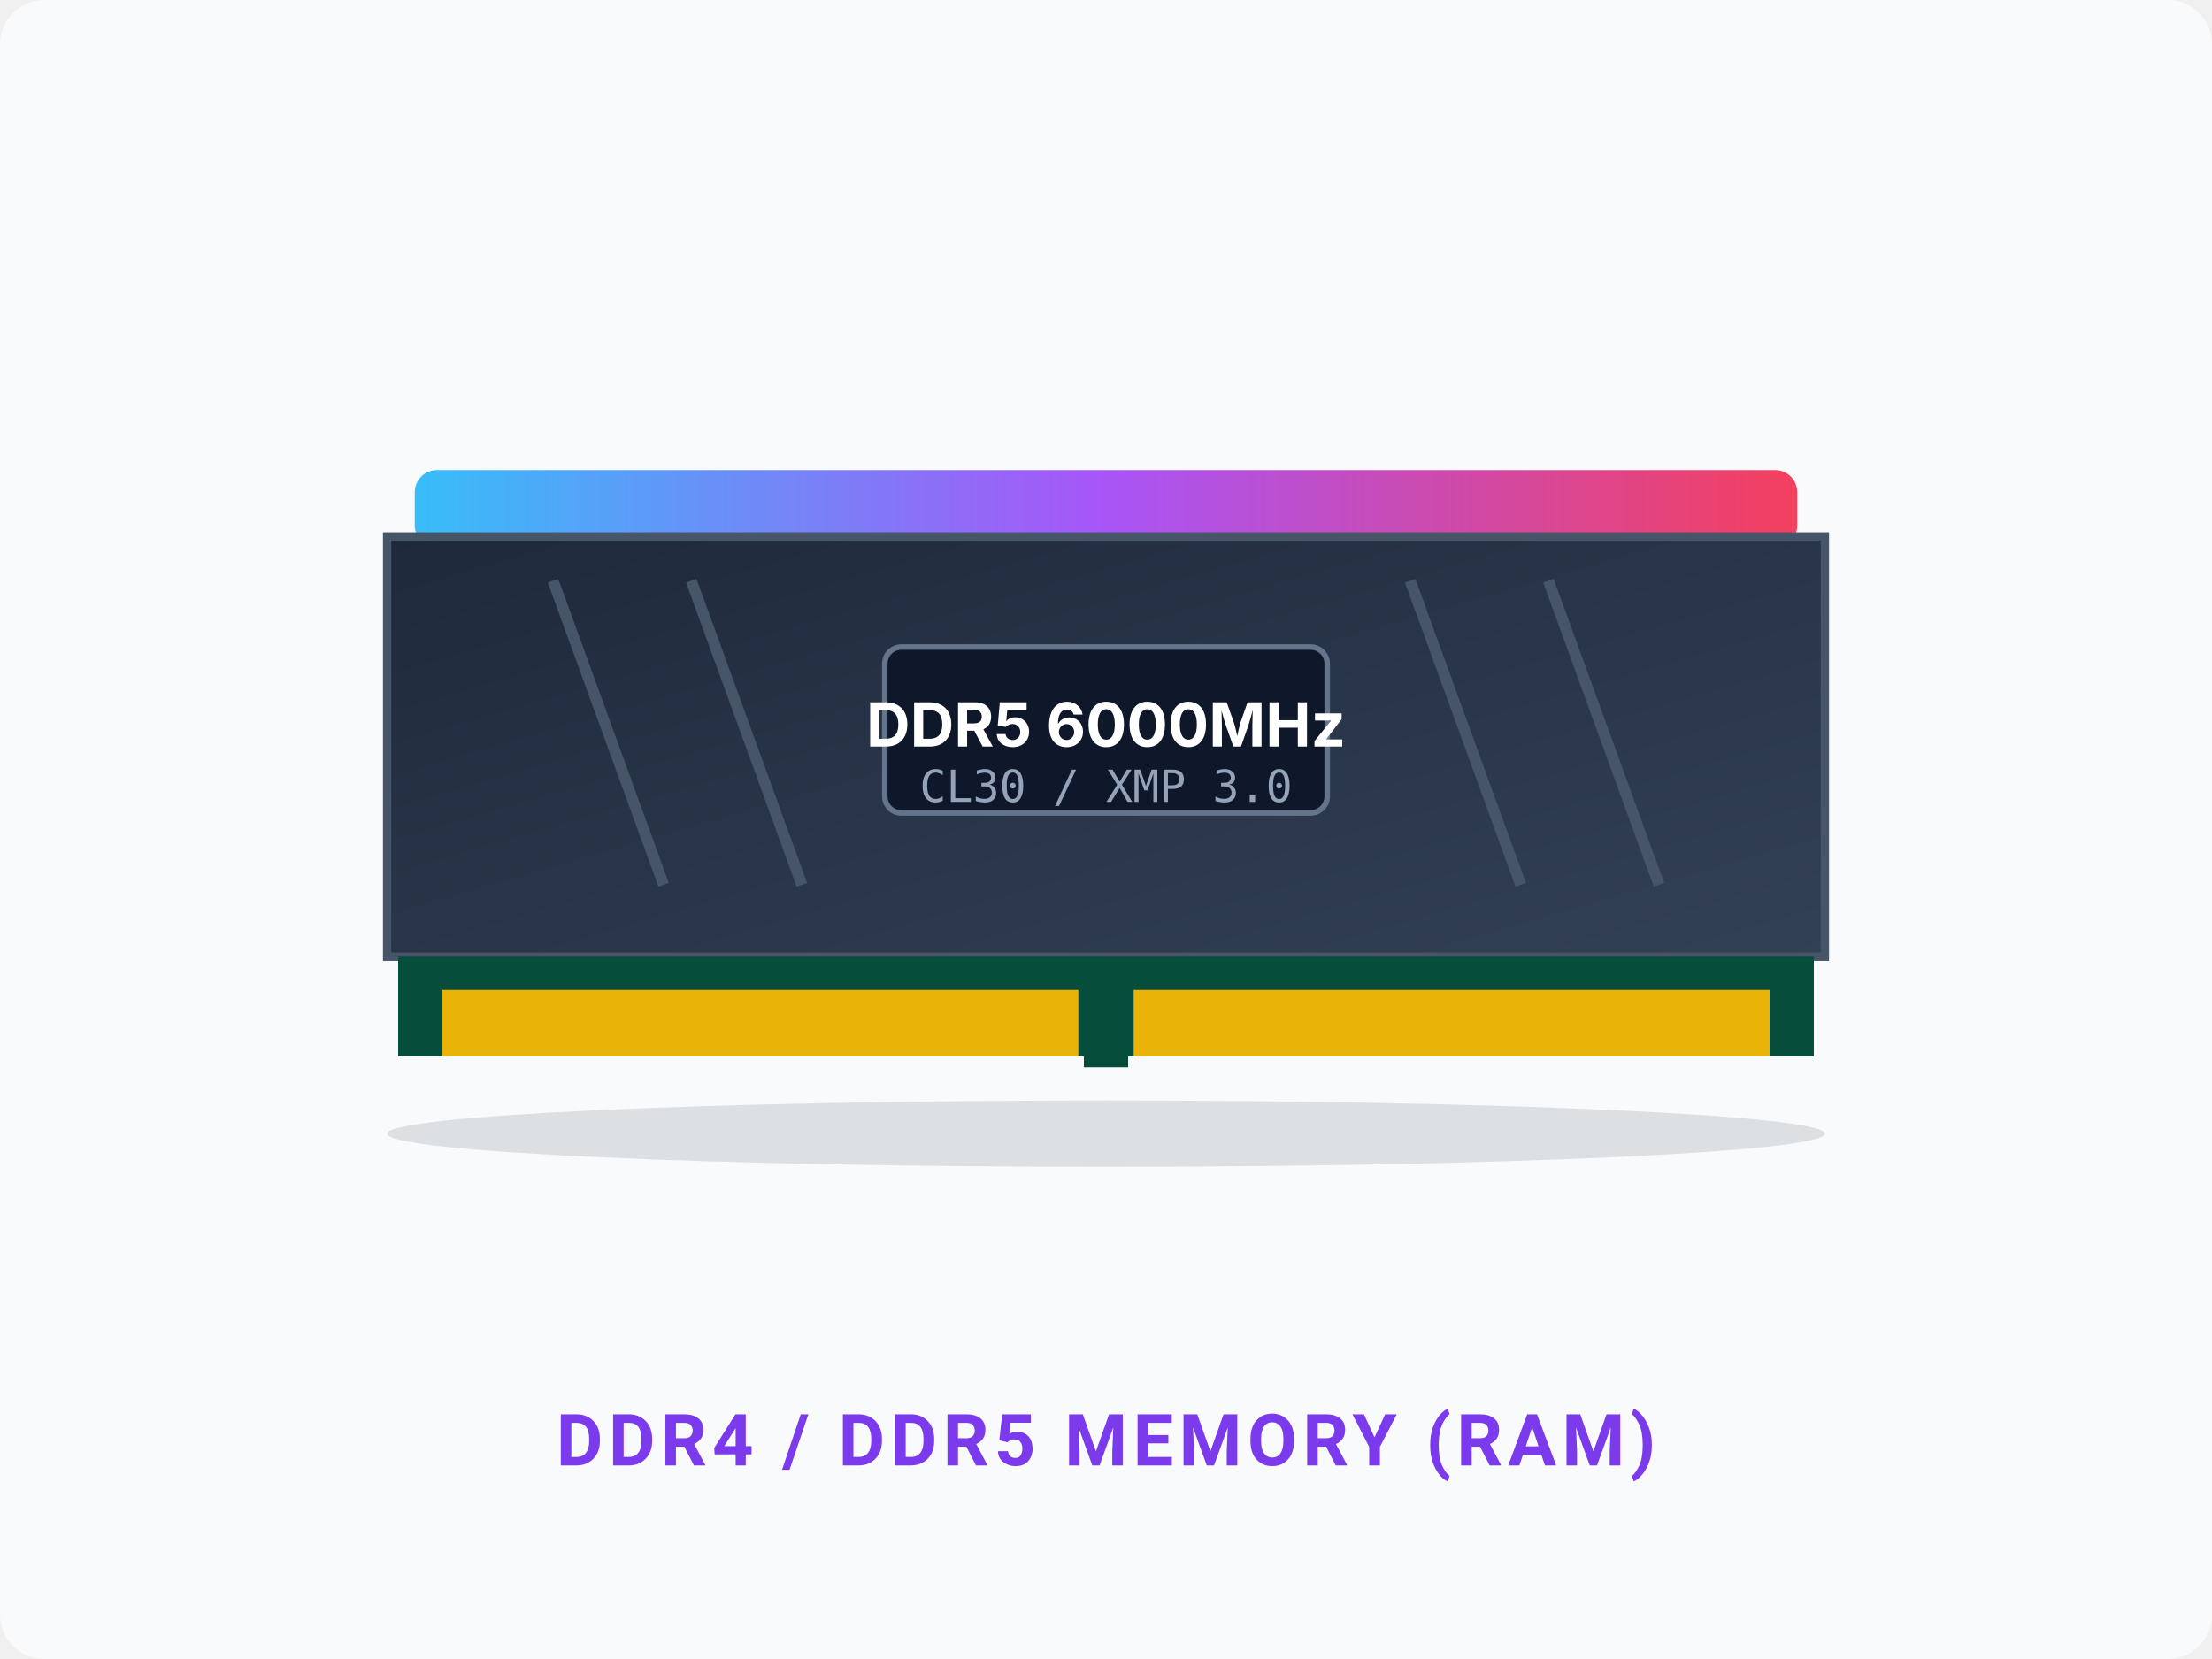
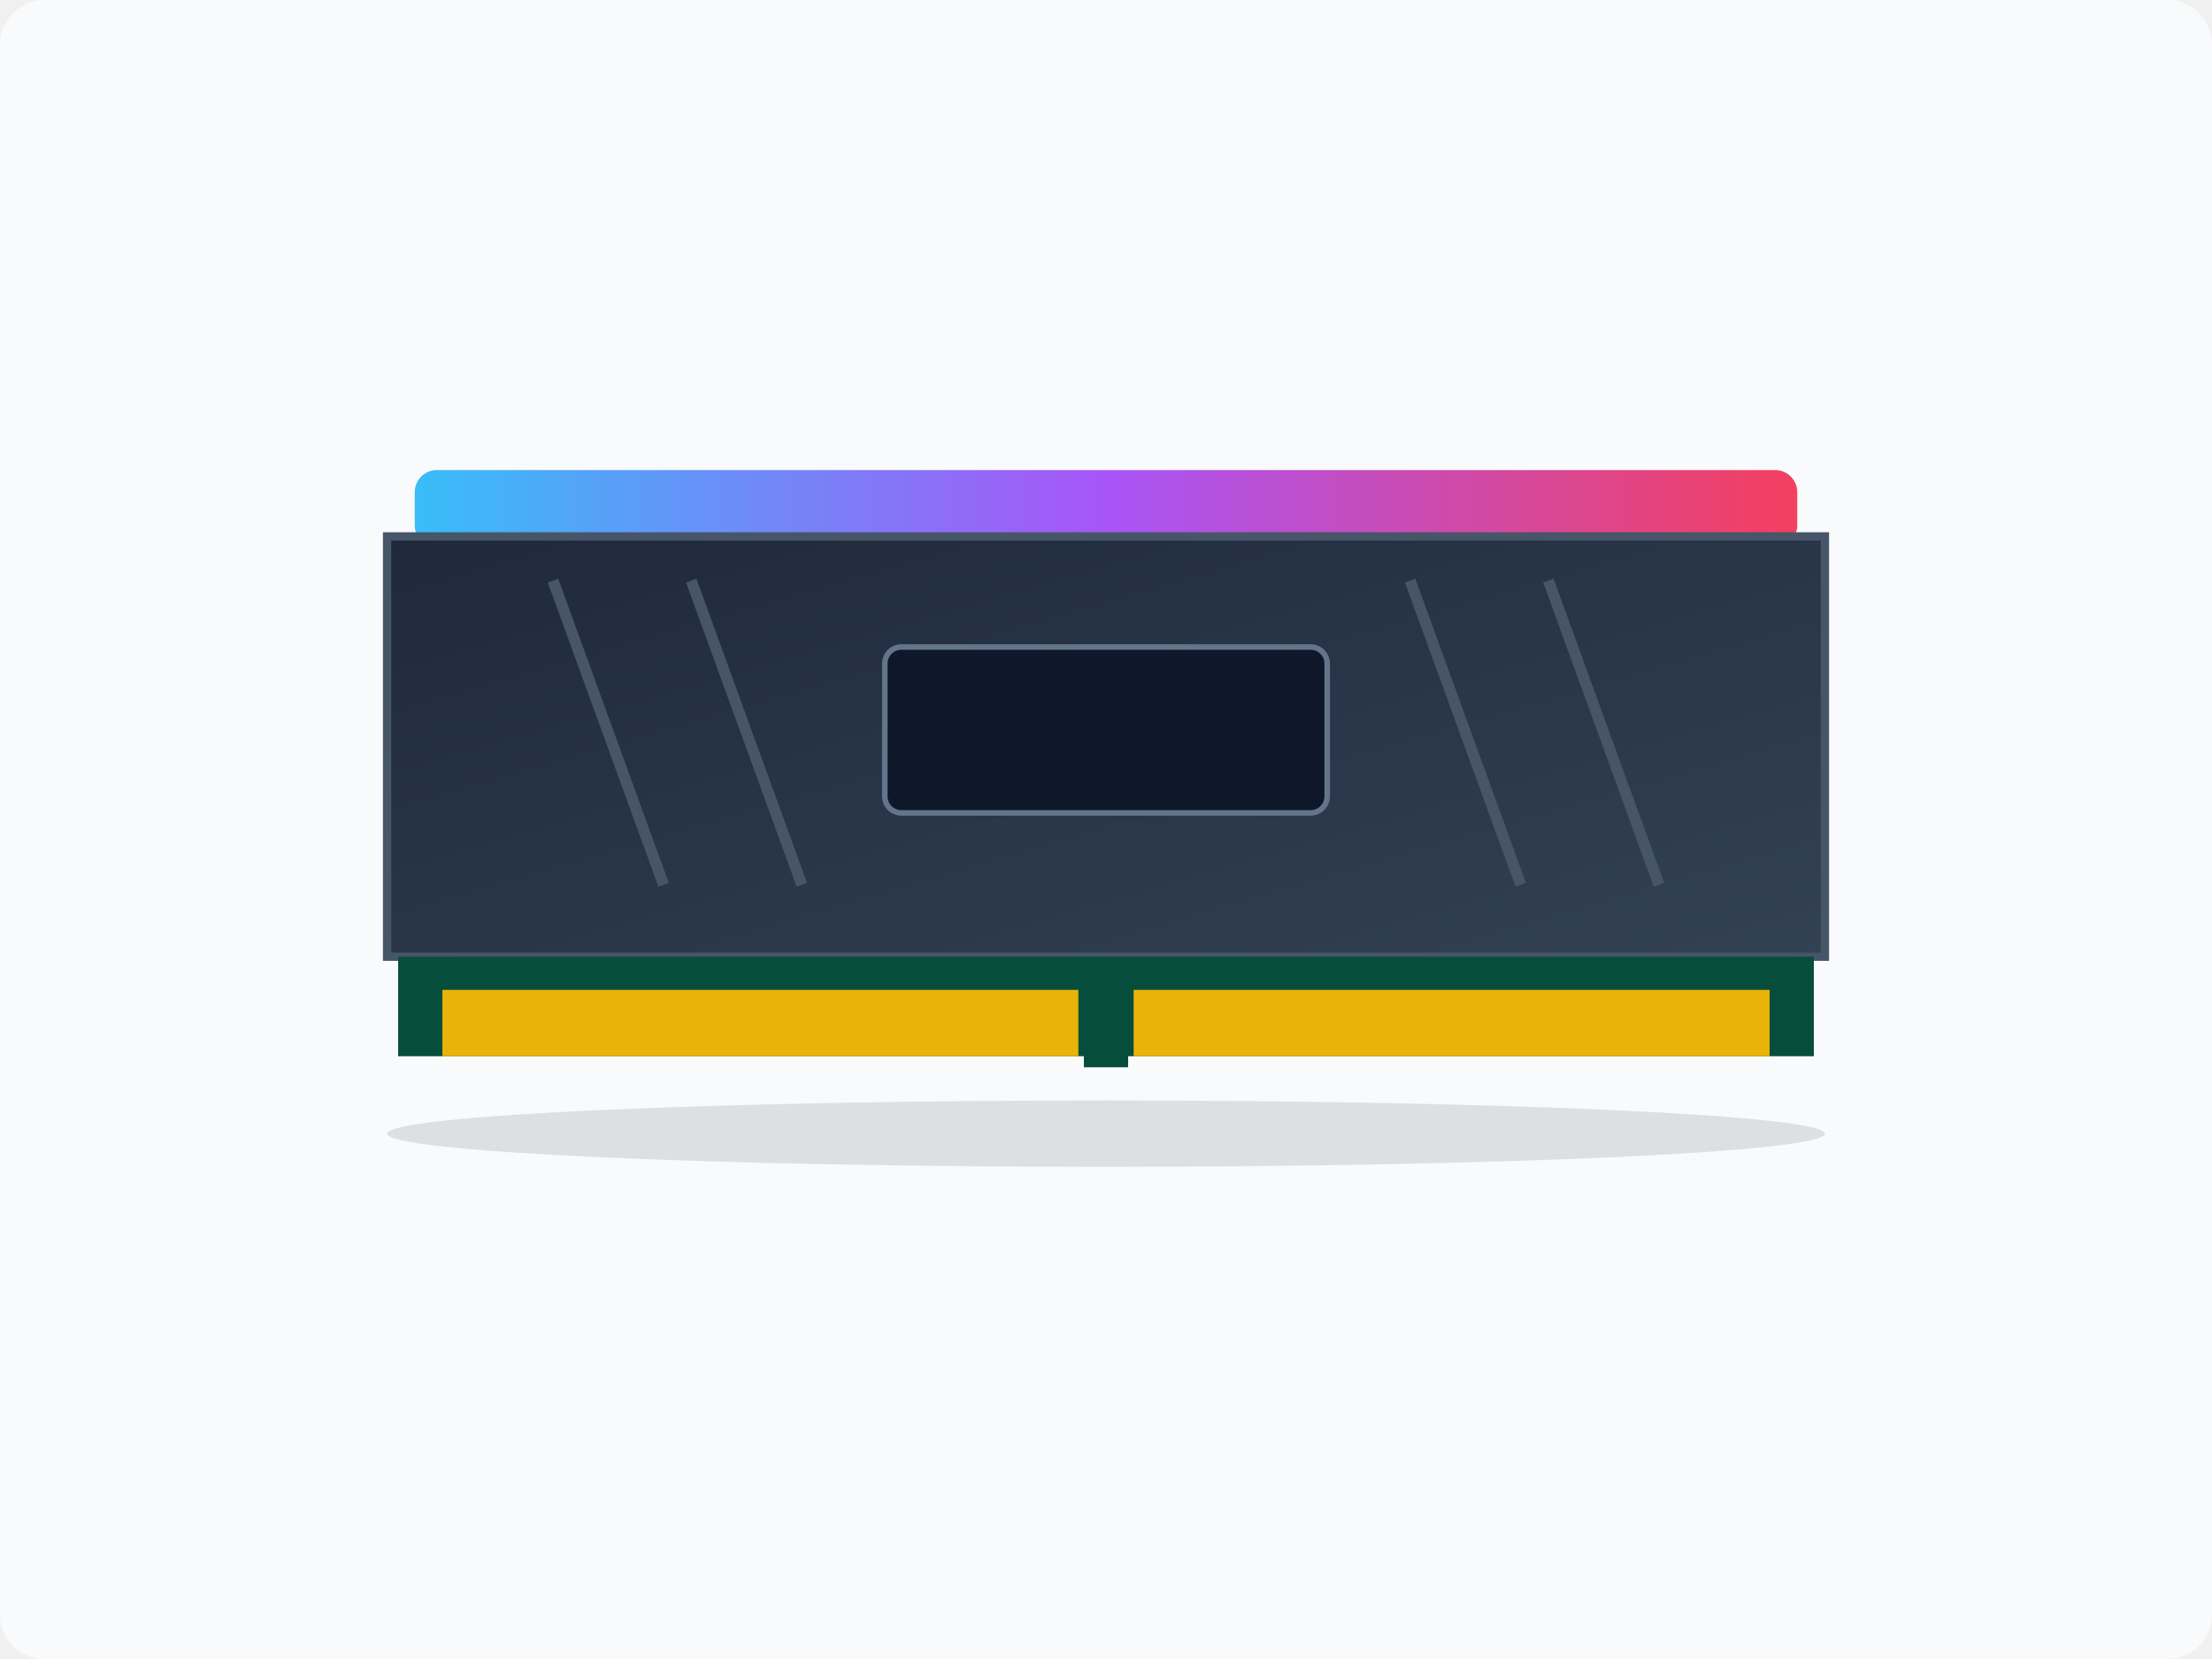
<svg xmlns="http://www.w3.org/2000/svg" viewBox="0 0 400 300" width="100%" height="100%">
  <defs>
    <linearGradient id="ramHeatsink" x1="0%" y1="0%" x2="100%" y2="100%">
      <stop offset="0%" stop-color="#1e293b" />
      <stop offset="100%" stop-color="#334155" />
    </linearGradient>
    <linearGradient id="rgbDiffuser" x1="0%" y1="0%" x2="100%" y2="0%">
      <stop offset="0%" stop-color="#38bdf8" />
      <stop offset="50%" stop-color="#a855f7" />
      <stop offset="100%" stop-color="#f43f5e" />
    </linearGradient>
  </defs>
  <rect width="400" height="300" fill="#f8fafc" rx="8" />
  <g transform="translate(60, 85)">
    <rect x="15" y="0" width="250" height="14" rx="4" fill="url(#rgbDiffuser)" />
    <path d="M 10 12 L 270 12 L 270 88 L 10 88 Z" fill="url(#ramHeatsink)" stroke="#475569" stroke-width="1.5" />
    <line x1="40" y1="20" x2="60" y2="75" stroke="#475569" stroke-width="2" />
    <line x1="65" y1="20" x2="85" y2="75" stroke="#475569" stroke-width="2" />
    <line x1="195" y1="20" x2="215" y2="75" stroke="#475569" stroke-width="2" />
    <line x1="220" y1="20" x2="240" y2="75" stroke="#475569" stroke-width="2" />
    <rect x="100" y="32" width="80" height="30" rx="3" fill="#0f172a" stroke="#64748b" stroke-width="1" />
-     <text x="140" y="50" text-anchor="middle" fill="#ffffff" font-family="-apple-system, sans-serif" font-size="11" font-weight="bold">DDR5 6000MHz</text>
-     <text x="140" y="60" text-anchor="middle" fill="#94a3b8" font-family="monospace" font-size="8">CL30 / XMP 3.0</text>
    <rect x="12" y="88" width="256" height="18" fill="#064e3b" />
    <rect x="20" y="94" width="115" height="12" fill="#eab308" />
    <rect x="136" y="94" width="8" height="14" fill="#064e3b" />
    <rect x="145" y="94" width="115" height="12" fill="#eab308" />
    <ellipse cx="140" cy="120" rx="130" ry="6" fill="#0f172a" opacity="0.12" />
  </g>
-   <text x="200" y="265" text-anchor="middle" fill="#7c3aed" font-family="-apple-system, BlinkMacSystemFont, 'Segoe UI', Roboto, sans-serif" font-size="13" font-weight="700" letter-spacing="1">DDR4 / DDR5 MEMORY (RAM)</text>
</svg>
